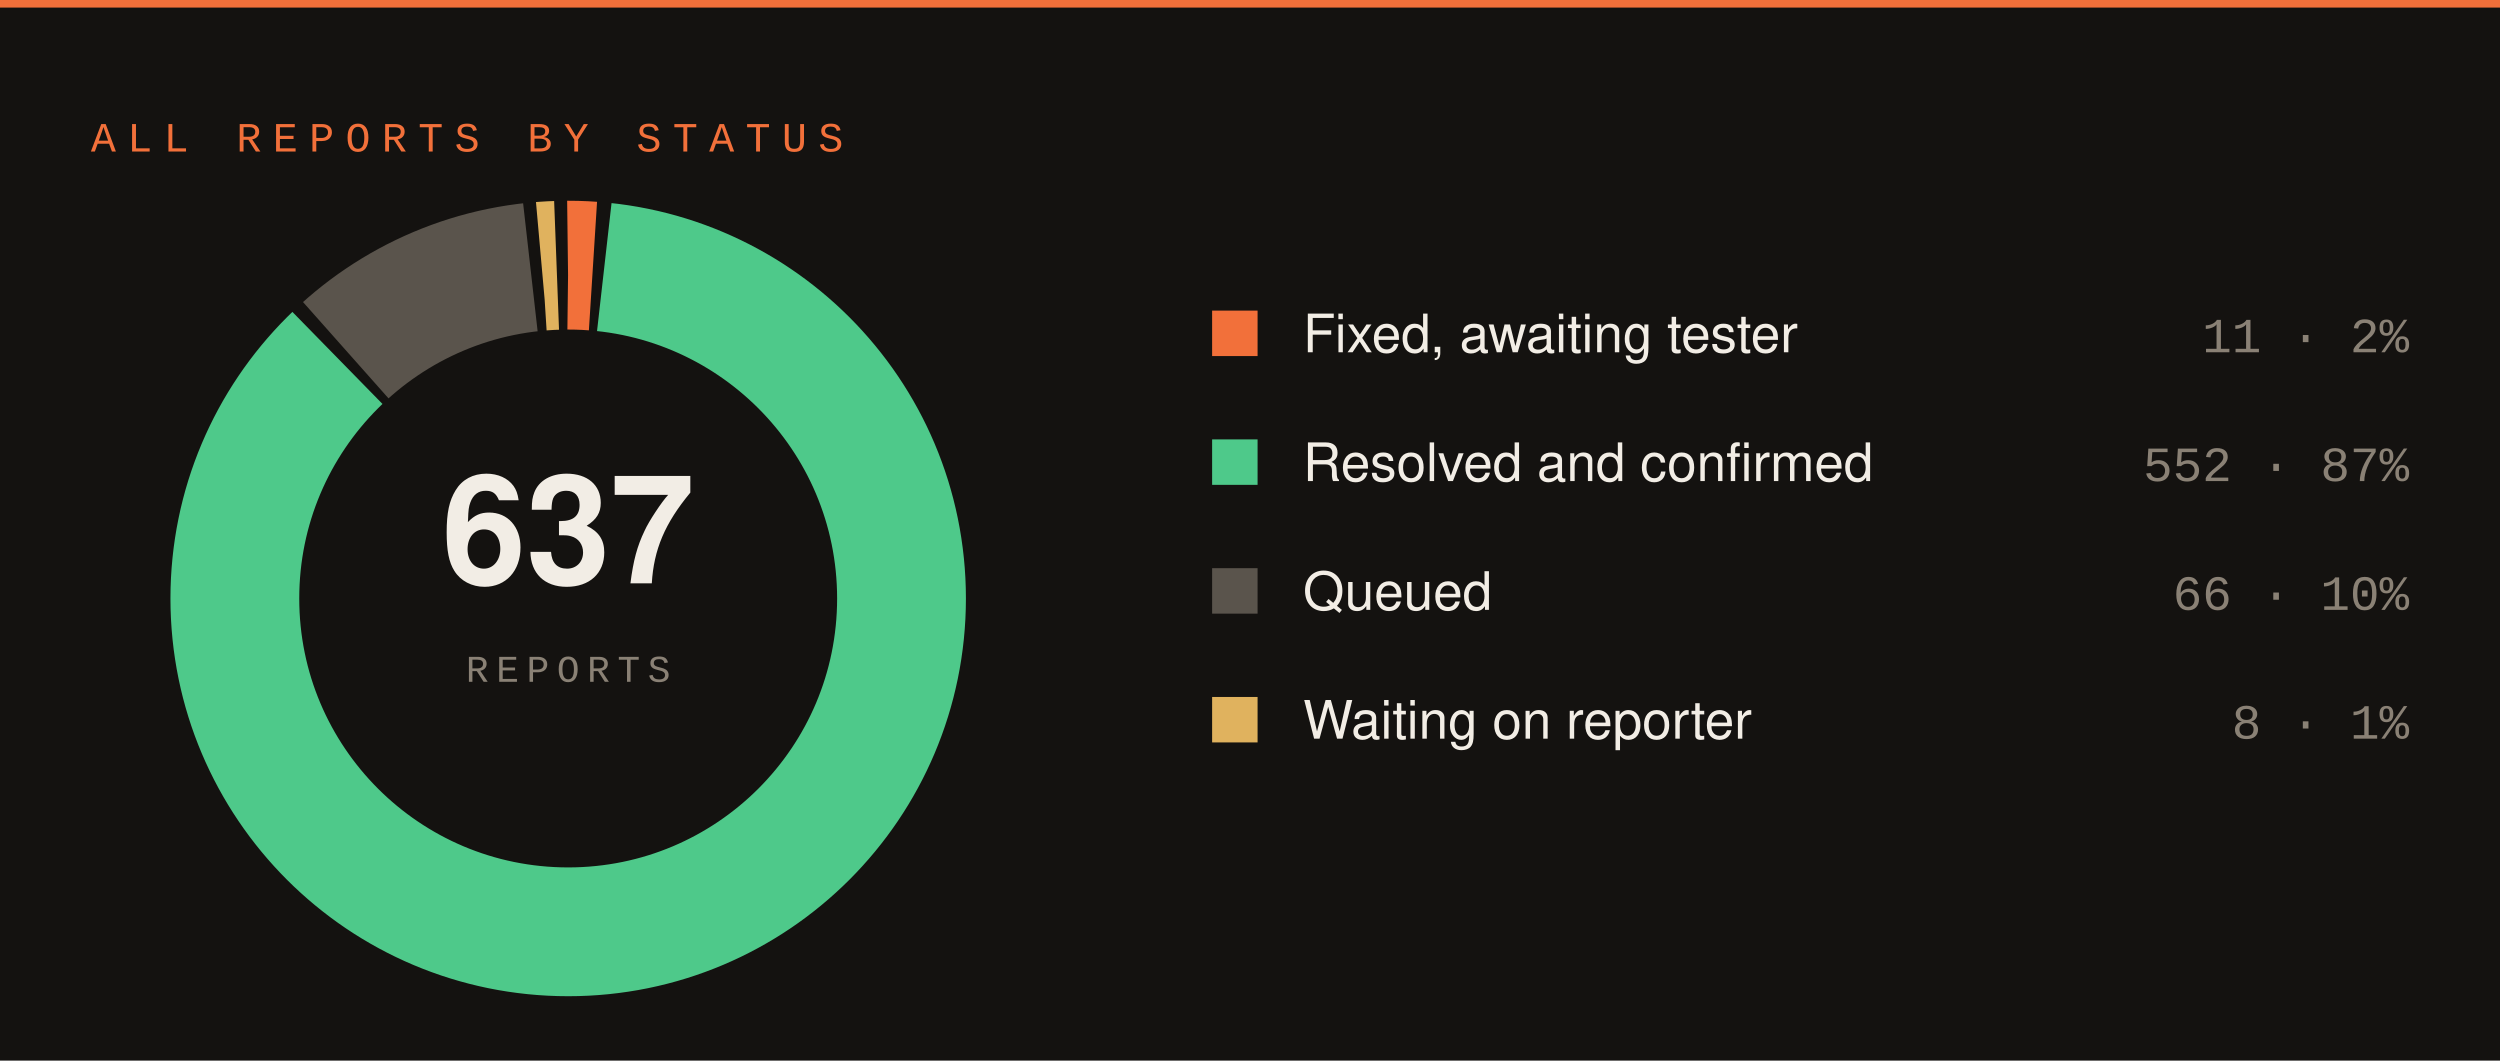
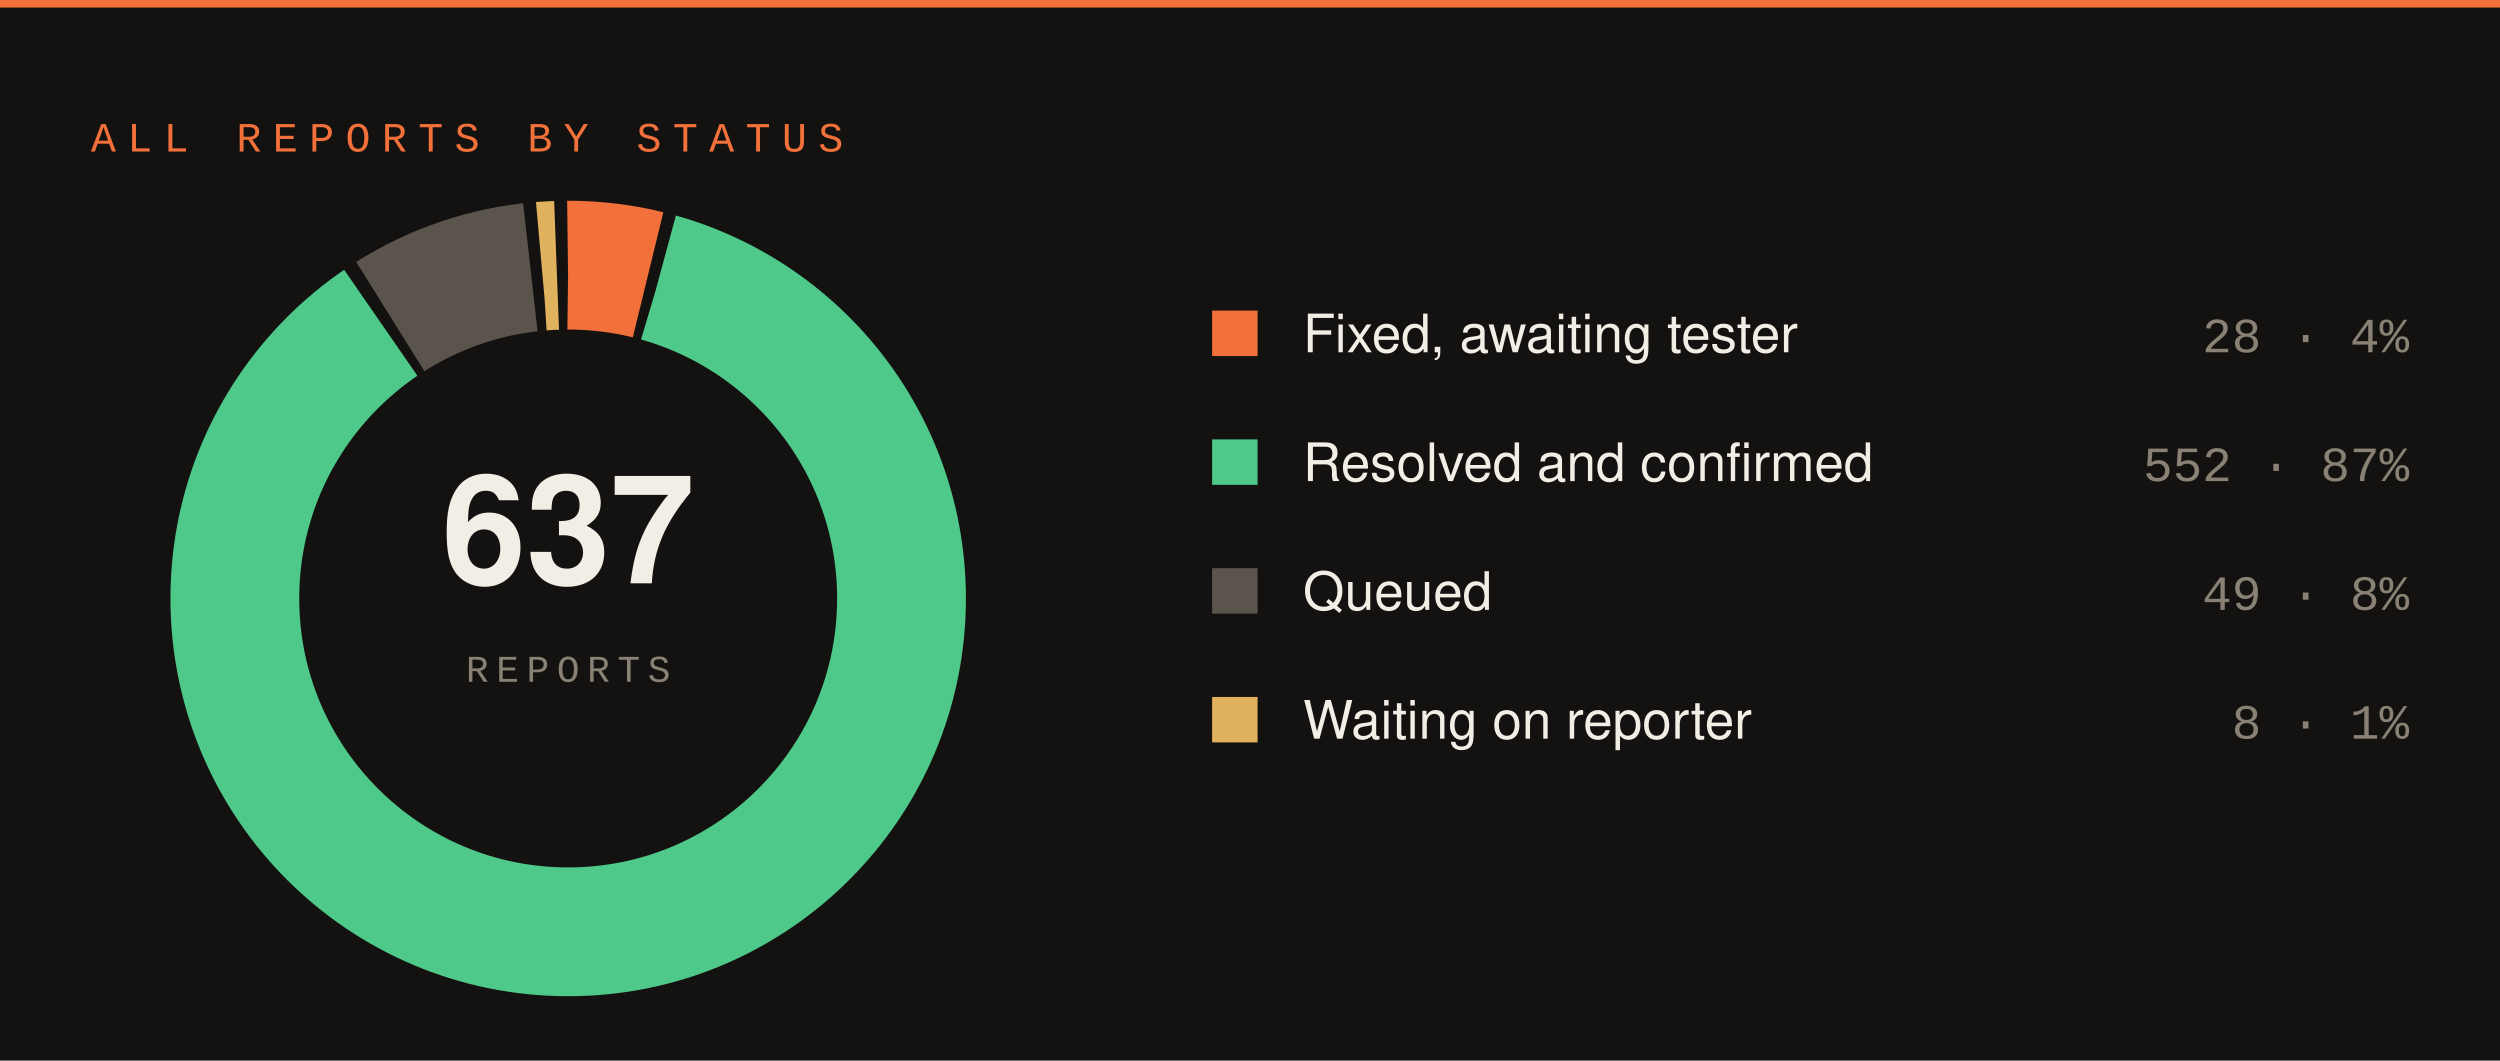
<svg xmlns="http://www.w3.org/2000/svg" width="660" height="280" viewBox="0 0 660 280">
  <rect width="660" height="280" fill="#141210" />
  <rect x="0" y="0" width="660" height="2" fill="#f2703a" />
  <text x="24" y="40" font-family="SFMono-Regular,Consolas,Liberation Mono,monospace" font-size="11" letter-spacing="3" fill="#f2703a">ALL REPORTS BY STATUS</text>
-   <circle cx="150" cy="158" r="88" fill="none" stroke="#f2703a" stroke-width="34" stroke-dasharray="6.55 546.37" stroke-dashoffset="-0.00" transform="rotate(-90 150 158)" />
-   <circle cx="150" cy="158" r="88" fill="none" stroke="#4ec98a" stroke-width="34" stroke-dasharray="476.14 76.78" stroke-dashoffset="-9.55" transform="rotate(-90 150 158)" />
-   <circle cx="150" cy="158" r="88" fill="none" stroke="#5a544c" stroke-width="34" stroke-dasharray="54.29 498.63" stroke-dashoffset="-488.69" transform="rotate(-90 150 158)" />
+   <circle cx="150" cy="158" r="88" fill="none" stroke="#f2703a" stroke-width="34" stroke-dasharray="21.30 531.62" stroke-dashoffset="-0.00" transform="rotate(-90 150 158)" />
+   <circle cx="150" cy="158" r="88" fill="none" stroke="#4ec98a" stroke-width="34" stroke-dasharray="476.14 76.78" stroke-dashoffset="-24.30" transform="rotate(-90 150 158)" />
+   <circle cx="150" cy="158" r="88" fill="none" stroke="#5a544c" stroke-width="34" stroke-dasharray="39.53 513.39" stroke-dashoffset="-503.44" transform="rotate(-90 150 158)" />
  <circle cx="150" cy="158" r="88" fill="none" stroke="#e0b25e" stroke-width="34" stroke-dasharray="3.94 548.98" stroke-dashoffset="-545.98" transform="rotate(-90 150 158)" />
  <text x="150" y="154" font-family="-apple-system,Segoe UI,Helvetica,Arial,sans-serif" font-size="40" font-weight="700" fill="#f2ede5" text-anchor="middle">637</text>
  <text x="150" y="180" font-family="SFMono-Regular,Consolas,Liberation Mono,monospace" font-size="10" letter-spacing="2" fill="#8a8175" text-anchor="middle">REPORTS</text>
  <rect x="320" y="82" width="12" height="12" fill="#f2703a" />
  <text x="344" y="93" font-family="-apple-system,Segoe UI,Helvetica,Arial,sans-serif" font-size="14" fill="#f2ede5">Fixed, awaiting tester</text>
-   <text x="636" y="93" font-family="SFMono-Regular,Consolas,Liberation Mono,monospace" font-size="13" fill="#8a8175" text-anchor="end">11 · 2%</text>
+   <text x="636" y="93" font-family="SFMono-Regular,Consolas,Liberation Mono,monospace" font-size="13" fill="#8a8175" text-anchor="end">28 · 4%</text>
  <rect x="320" y="116" width="12" height="12" fill="#4ec98a" />
  <text x="344" y="127" font-family="-apple-system,Segoe UI,Helvetica,Arial,sans-serif" font-size="14" fill="#f2ede5">Resolved and confirmed</text>
  <text x="636" y="127" font-family="SFMono-Regular,Consolas,Liberation Mono,monospace" font-size="13" fill="#8a8175" text-anchor="end">552 · 87%</text>
  <rect x="320" y="150" width="12" height="12" fill="#5a544c" />
  <text x="344" y="161" font-family="-apple-system,Segoe UI,Helvetica,Arial,sans-serif" font-size="14" fill="#f2ede5">Queued</text>
-   <text x="636" y="161" font-family="SFMono-Regular,Consolas,Liberation Mono,monospace" font-size="13" fill="#8a8175" text-anchor="end">66 · 10%</text>
+   <text x="636" y="161" font-family="SFMono-Regular,Consolas,Liberation Mono,monospace" font-size="13" fill="#8a8175" text-anchor="end">49 · 8%</text>
  <rect x="320" y="184" width="12" height="12" fill="#e0b25e" />
  <text x="344" y="195" font-family="-apple-system,Segoe UI,Helvetica,Arial,sans-serif" font-size="14" fill="#f2ede5">Waiting on reporter</text>
  <text x="636" y="195" font-family="SFMono-Regular,Consolas,Liberation Mono,monospace" font-size="13" fill="#8a8175" text-anchor="end">8 · 1%</text>
</svg>
